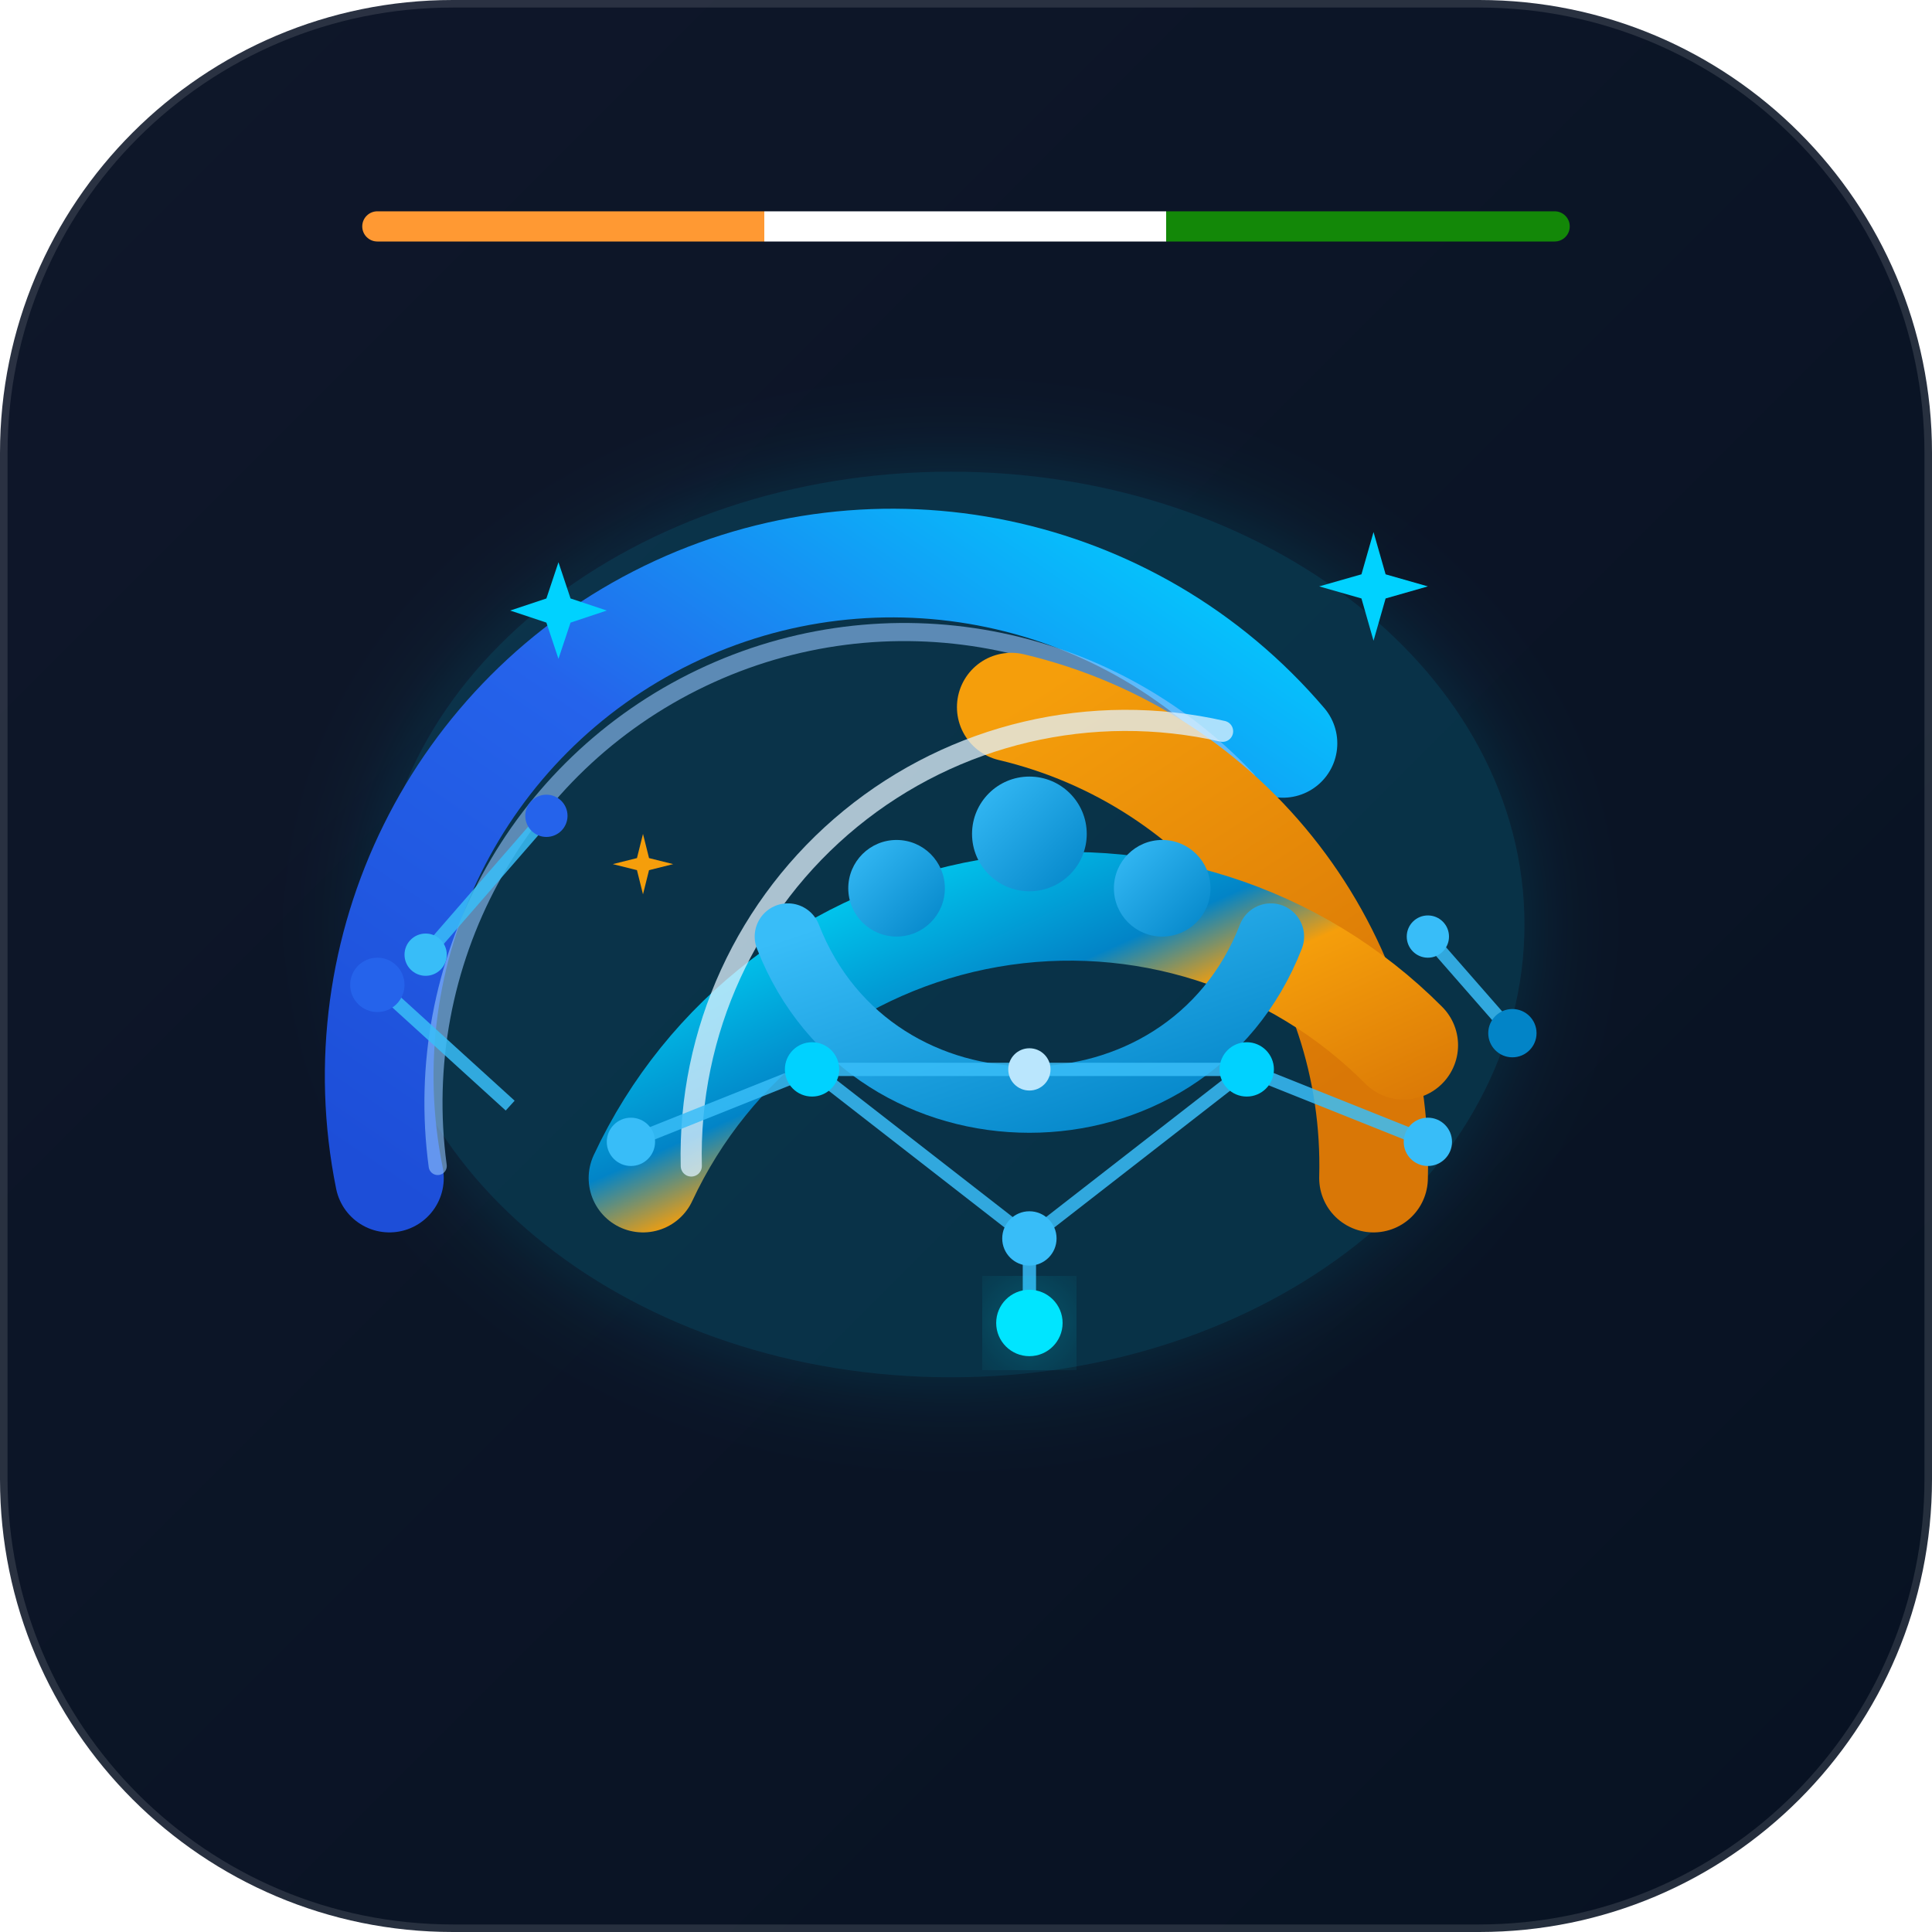
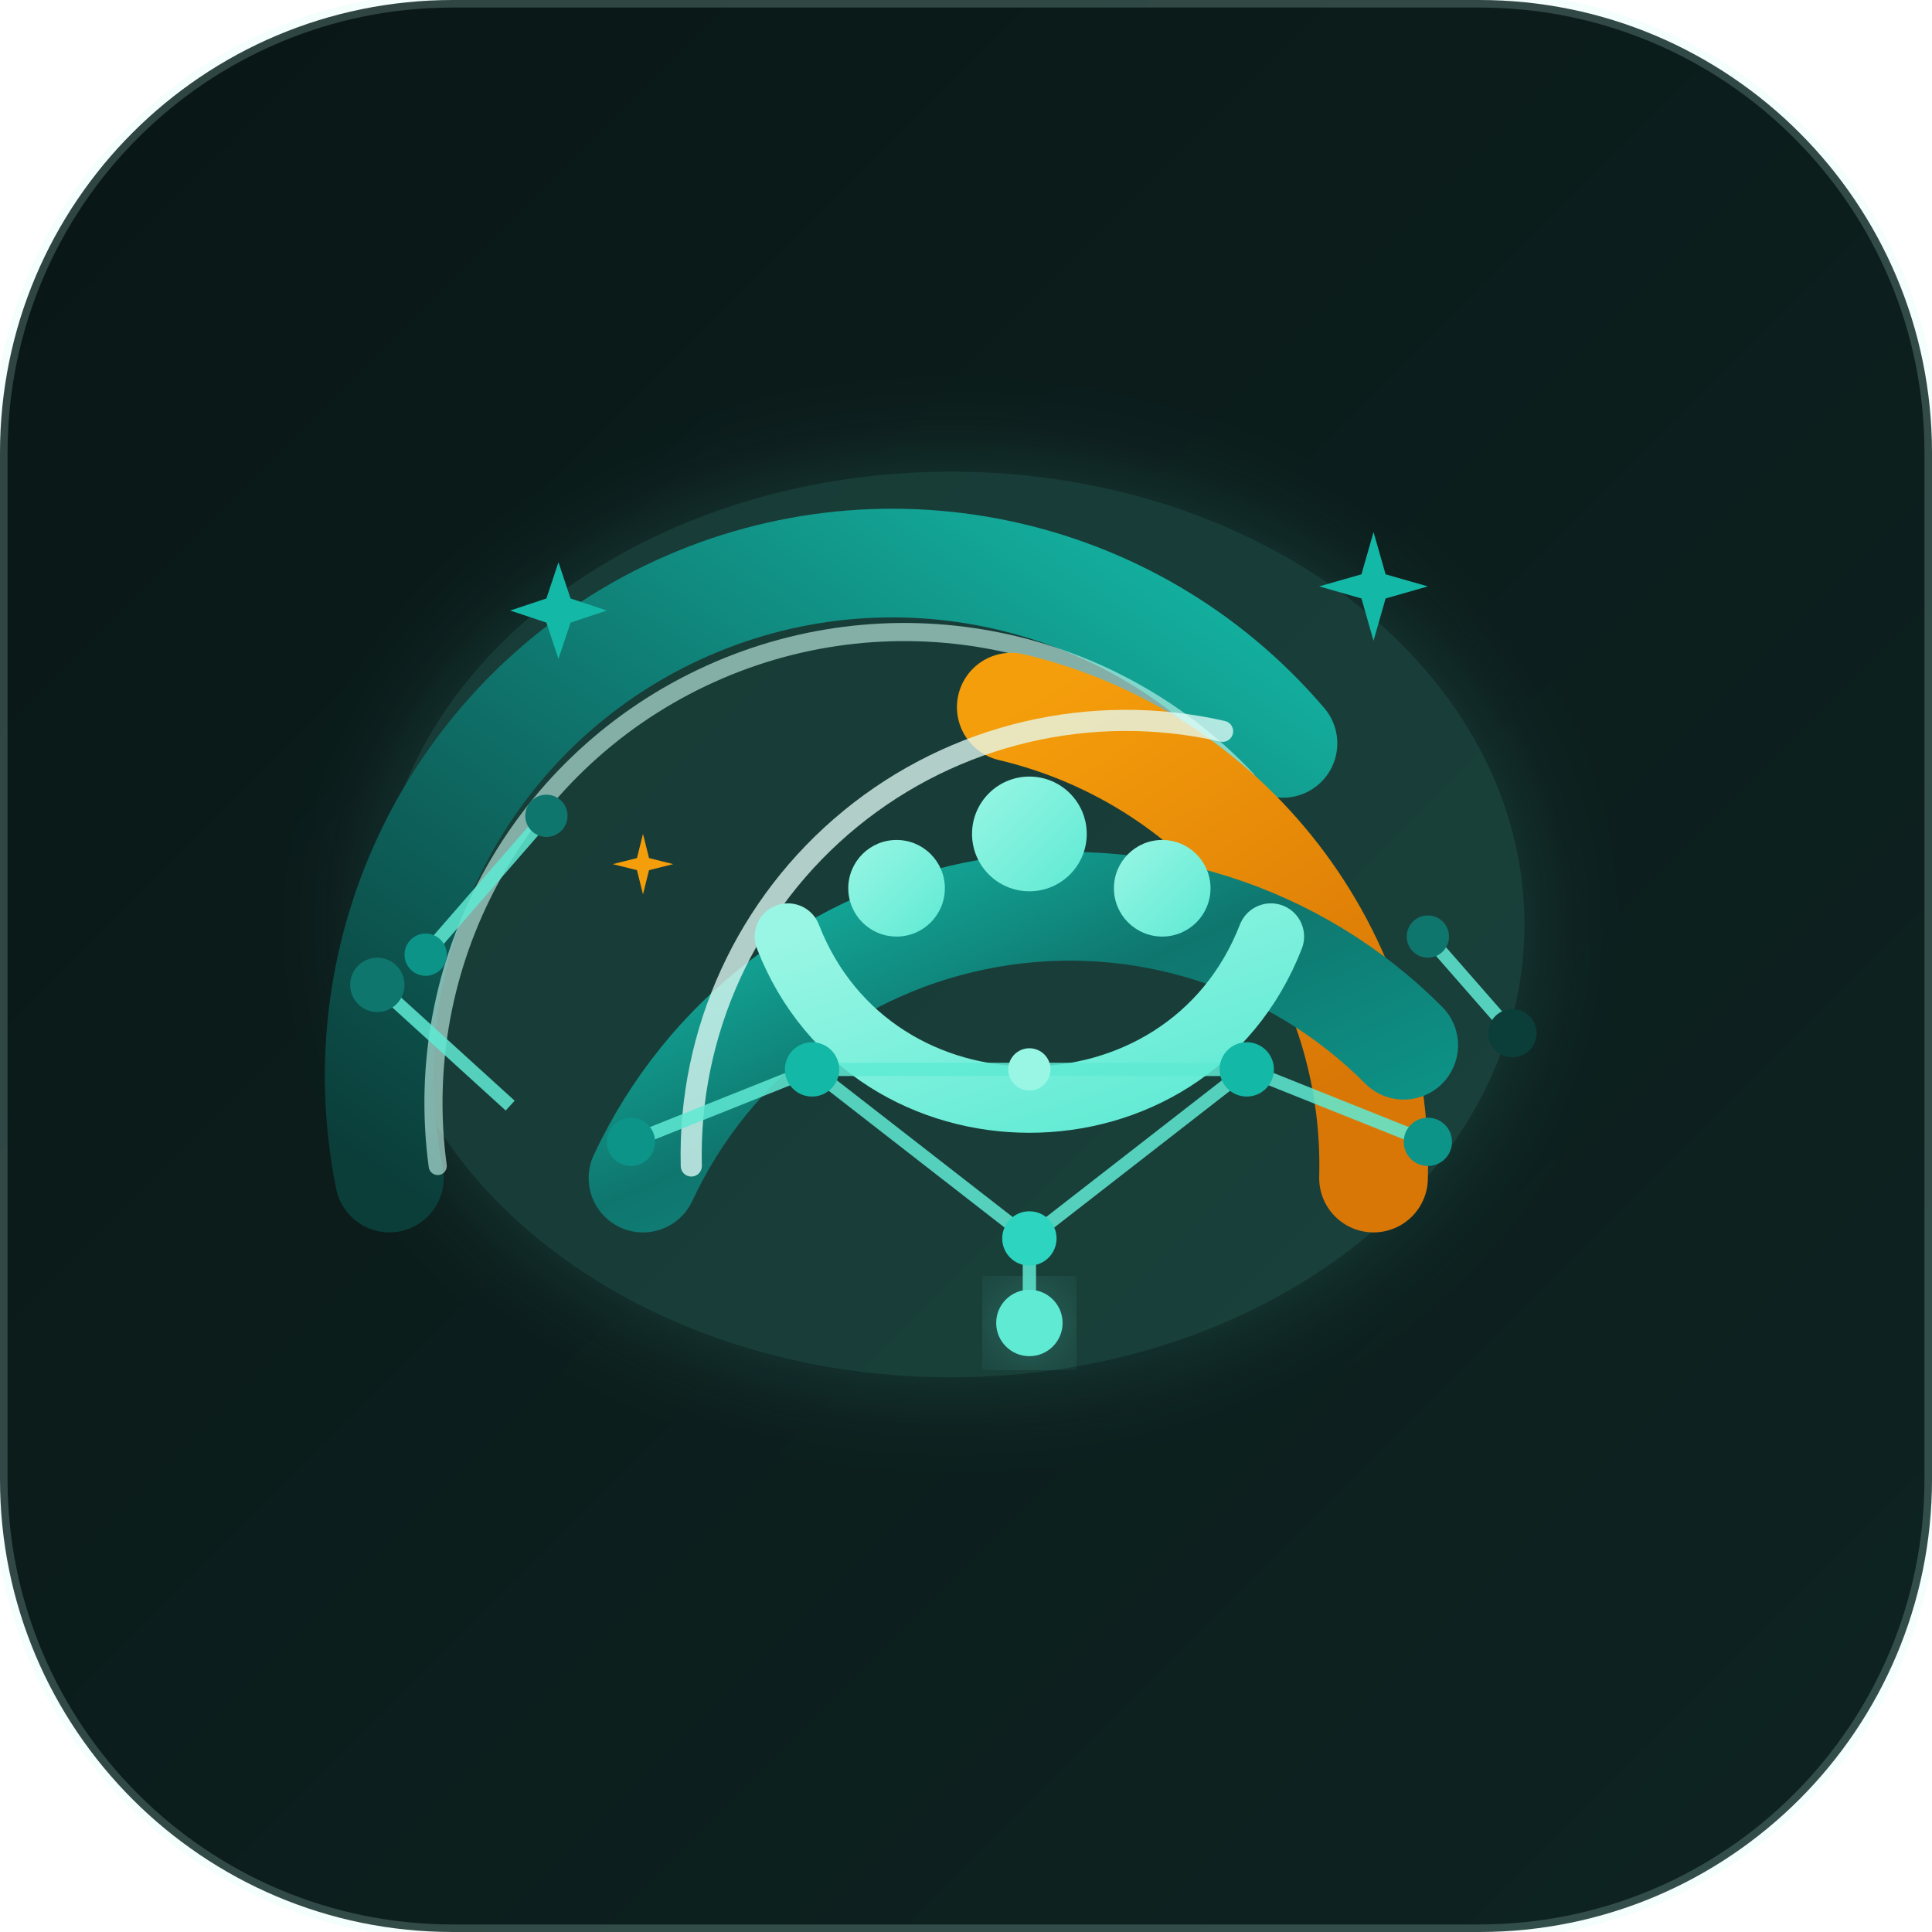
<svg xmlns="http://www.w3.org/2000/svg" viewBox="0 0 512 512" width="100%" height="100%">
  <defs>
    <linearGradient id="pwaBg" x1="0%" y1="0%" x2="100%" y2="100%">
-       <stop offset="0%" stop-color="#0F172A" />
-       <stop offset="100%" stop-color="#071222" />
+       <stop offset="0%" stop-color="#091716" />
+       <stop offset="100%" stop-color="#0E2422" />
    </linearGradient>
    <linearGradient id="pwaBlueArch" x1="0%" y1="100%" x2="100%" y2="0%">
-       <stop offset="0%" stop-color="#1D4ED8" />
-       <stop offset="50%" stop-color="#2563EB" />
-       <stop offset="100%" stop-color="#00D2FF" />
+       <stop offset="0%" stop-color="#0B3D39" />
+       <stop offset="50%" stop-color="#0F766E" />
+       <stop offset="100%" stop-color="#14B8A6" />
    </linearGradient>
    <linearGradient id="pwaCyanArch" x1="0%" y1="0%" x2="100%" y2="80%">
-       <stop offset="0%" stop-color="#00E5FF" />
-       <stop offset="45%" stop-color="#0284C7" />
-       <stop offset="60%" stop-color="#F59E0B" />
-       <stop offset="100%" stop-color="#D97706" />
+       <stop offset="0%" stop-color="#14B8A6" />
+       <stop offset="50%" stop-color="#0F766E" />
+       <stop offset="100%" stop-color="#0D9488" />
    </linearGradient>
    <linearGradient id="pwaSaffron" x1="0%" y1="0%" x2="50%" y2="100%">
      <stop offset="0%" stop-color="#F59E0B" />
      <stop offset="100%" stop-color="#D97706" />
    </linearGradient>
    <linearGradient id="pwaPeople" x1="0%" y1="0%" x2="100%" y2="100%">
-       <stop offset="0%" stop-color="#38BDF8" />
-       <stop offset="100%" stop-color="#0284C7" />
-     </linearGradient>
-     <linearGradient id="tricolorStrip" x1="0%" y1="0%" x2="100%" y2="0%">
-       <stop offset="0%" stop-color="#FF9933" />
-       <stop offset="33.3%" stop-color="#FF9933" />
-       <stop offset="33.3%" stop-color="#FFFFFF" />
-       <stop offset="66.6%" stop-color="#FFFFFF" />
-       <stop offset="66.6%" stop-color="#138808" />
-       <stop offset="100%" stop-color="#138808" />
+       <stop offset="0%" stop-color="#99F6E4" />
+       <stop offset="100%" stop-color="#5EEAD4" />
    </linearGradient>
    <filter id="pwaGlow" x="-20%" y="-20%" width="140%" height="140%">
      <feGaussianBlur stdDeviation="8" result="blur" />
      <feComposite in="SourceGraphic" in2="blur" operator="over" />
    </filter>
  </defs>
-   <rect width="512" height="512" rx="120" fill="url(#pwaBg)" stroke="rgba(255,255,255,0.12)" stroke-width="4" />
-   <rect x="96" y="56" width="320" height="8" rx="4" fill="url(#tricolorStrip)" />
+   <rect width="512" height="512" rx="120" fill="url(#pwaBg)" stroke="rgba(204,251,241,0.2)" stroke-width="4" />
  <g transform="translate(68, 85) scale(1.6)">
-     <ellipse cx="115" cy="100" rx="95" ry="75" fill="#00D2FF" opacity="0.16" filter="url(#pwaGlow)" />
+     <ellipse cx="115" cy="100" rx="95" ry="75" fill="#5EEAD4" opacity="0.16" filter="url(#pwaGlow)" />
    <path d="M 22 142 A 85 85 0 0 1 170 70" fill="none" stroke="url(#pwaBlueArch)" stroke-width="18" stroke-linecap="round" />
-     <path d="M 30 140 A 78 78 0 0 1 164 76" fill="none" stroke="#93C5FD" stroke-width="3" stroke-linecap="round" opacity="0.6" />
+     <path d="M 30 140 A 78 78 0 0 1 164 76" fill="none" stroke="#CCFBF1" stroke-width="3" stroke-linecap="round" opacity="0.6" />
    <path d="M 125 64 A 78 78 0 0 1 185 142" fill="none" stroke="url(#pwaSaffron)" stroke-width="18" stroke-linecap="round" />
    <path d="M 64 142 A 78 78 0 0 1 190 120" fill="none" stroke="url(#pwaCyanArch)" stroke-width="18" stroke-linecap="round" />
-     <path d="M 72 140 A 72 72 0 0 1 160 68" fill="none" stroke="#E0F2FE" stroke-width="3.5" stroke-linecap="round" opacity="0.75" />
+     <path d="M 72 140 A 72 72 0 0 1 160 68" fill="none" stroke="#E6FFFA" stroke-width="3.5" stroke-linecap="round" opacity="0.75" />
    <circle cx="128" cy="85" r="9.5" fill="url(#pwaPeople)" />
    <circle cx="106" cy="94" r="8" fill="url(#pwaPeople)" />
    <circle cx="150" cy="94" r="8" fill="url(#pwaPeople)" />
    <path d="M 88 102 C 102 138 154 138 168 102" fill="none" stroke="url(#pwaPeople)" stroke-width="11" stroke-linecap="round" />
-     <g stroke="#38BDF8" stroke-width="2.2" opacity="0.85">
+     <g stroke="#5EEAD4" stroke-width="2.2" opacity="0.85">
      <line x1="92" y1="124" x2="128" y2="152" />
      <line x1="164" y1="124" x2="128" y2="152" />
      <line x1="92" y1="124" x2="62" y2="136" />
      <line x1="164" y1="124" x2="194" y2="136" />
      <line x1="128" y1="152" x2="128" y2="166" />
      <line x1="92" y1="124" x2="128" y2="124" />
      <line x1="128" y1="124" x2="164" y2="124" />
      <line x1="28" y1="105" x2="48" y2="82" />
      <line x1="20" y1="110" x2="42" y2="130" />
      <line x1="194" y1="102" x2="208" y2="118" />
    </g>
-     <circle cx="128" cy="166" r="5.5" fill="#00E5FF" filter="url(#pwaGlow)" />
-     <circle cx="128" cy="152" r="4.5" fill="#38BDF8" />
-     <circle cx="92" cy="124" r="4.5" fill="#00D2FF" />
-     <circle cx="164" cy="124" r="4.5" fill="#00D2FF" />
-     <circle cx="128" cy="124" r="3.5" fill="#BAE6FD" />
-     <circle cx="62" cy="136" r="4" fill="#38BDF8" />
-     <circle cx="194" cy="136" r="4" fill="#38BDF8" />
-     <circle cx="20" cy="110" r="4.5" fill="#2563EB" />
-     <circle cx="28" cy="105" r="3.5" fill="#38BDF8" />
-     <circle cx="48" cy="82" r="3.5" fill="#2563EB" />
-     <circle cx="194" cy="102" r="3.5" fill="#38BDF8" />
-     <circle cx="208" cy="118" r="4" fill="#0284C7" />
-     <path d="M 50 40 L 52 46 L 58 48 L 52 50 L 50 56 L 48 50 L 42 48 L 48 46 Z" fill="#00D2FF" />
-     <path d="M 185 35 L 187 42 L 194 44 L 187 46 L 185 53 L 183 46 L 176 44 L 183 42 Z" fill="#00D2FF" />
+     <circle cx="128" cy="166" r="5.5" fill="#5EEAD4" filter="url(#pwaGlow)" />
+     <circle cx="128" cy="152" r="4.5" fill="#2DD4BF" />
+     <circle cx="92" cy="124" r="4.5" fill="#14B8A6" />
+     <circle cx="164" cy="124" r="4.5" fill="#14B8A6" />
+     <circle cx="128" cy="124" r="3.5" fill="#99F6E4" />
+     <circle cx="62" cy="136" r="4" fill="#0D9488" />
+     <circle cx="194" cy="136" r="4" fill="#0D9488" />
+     <circle cx="20" cy="110" r="4.5" fill="#0F766E" />
+     <circle cx="28" cy="105" r="3.5" fill="#0D9488" />
+     <circle cx="48" cy="82" r="3.5" fill="#0F766E" />
+     <circle cx="194" cy="102" r="3.5" fill="#0F766E" />
+     <circle cx="208" cy="118" r="4" fill="#0B3D39" />
+     <path d="M 50 40 L 52 46 L 58 48 L 52 50 L 50 56 L 48 50 L 42 48 L 48 46 Z" fill="#14B8A6" />
+     <path d="M 185 35 L 187 42 L 194 44 L 187 46 L 185 53 L 183 46 L 176 44 L 183 42 Z" fill="#14B8A6" />
    <path d="M 64 85 L 65 89 L 69 90 L 65 91 L 64 95 L 63 91 L 59 90 L 63 89 Z" fill="#F59E0B" />
  </g>
</svg>
